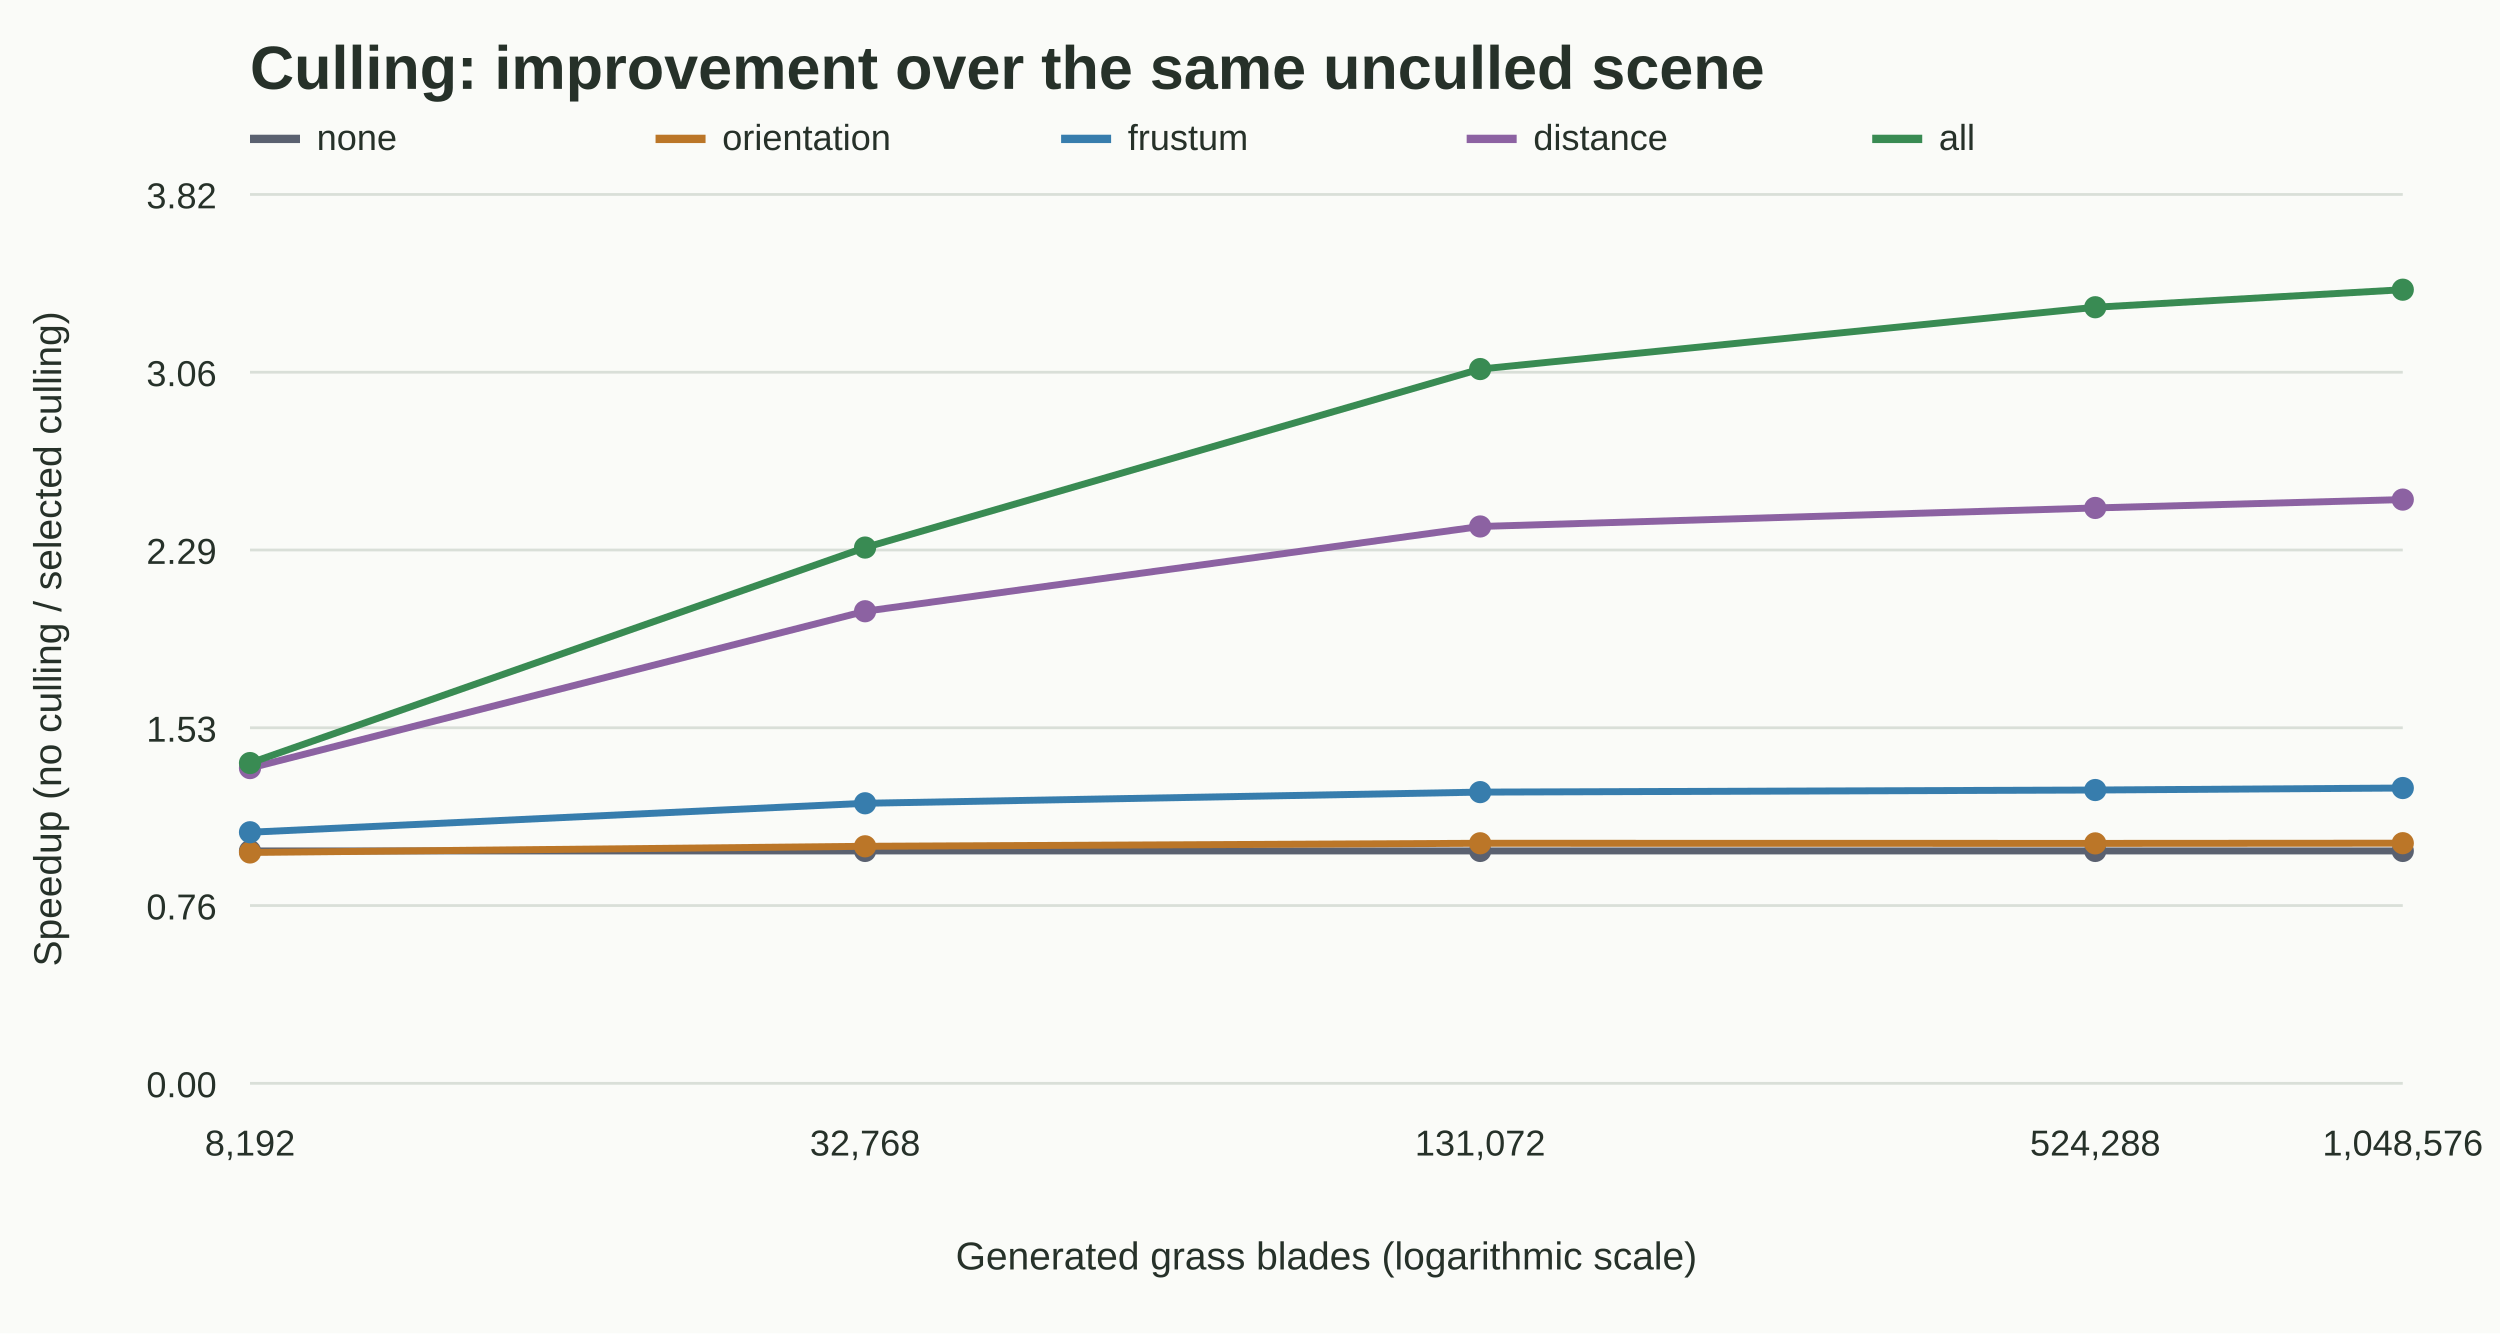
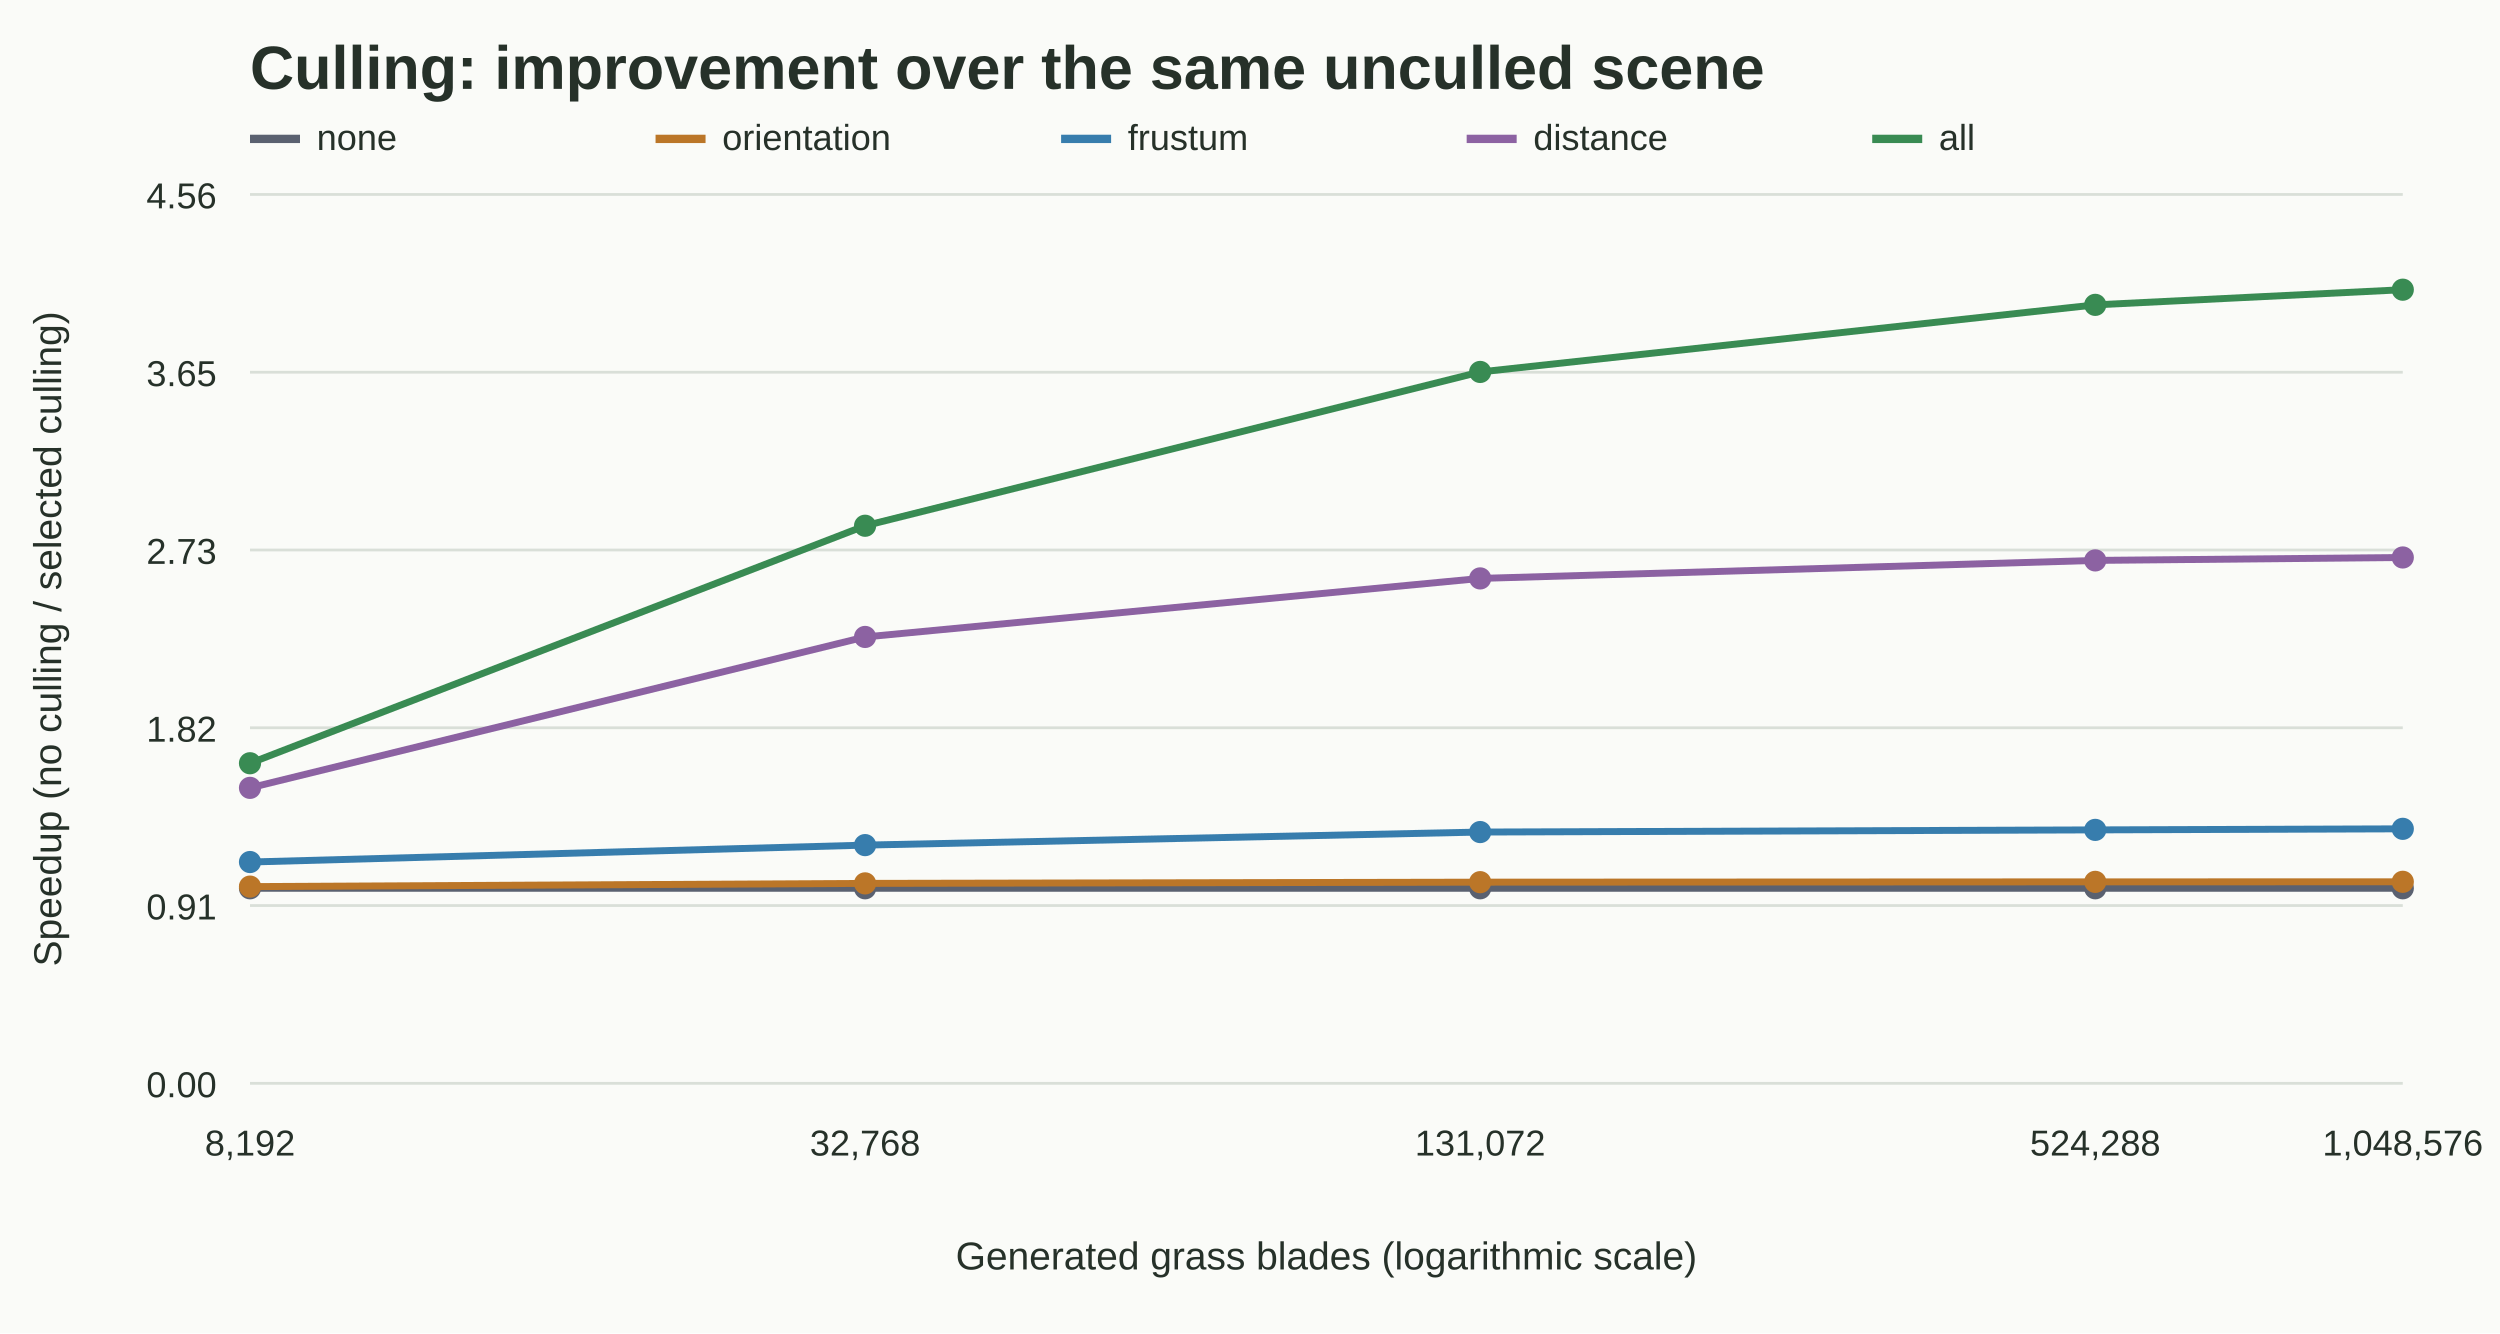
<svg xmlns="http://www.w3.org/2000/svg" viewBox="0 0 900 480" role="img" aria-label="Culling: improvement over the same unculled scene">
  <rect width="100%" height="100%" fill="#fafbf8" />
  <g font-family="Arial,Helvetica,sans-serif" fill="#263129">
    <text x="90" y="32" font-size="22" font-weight="bold">Culling: improvement over the same unculled scene</text>
    <path d="M90,390.0H865" stroke="#d9dfd8" />
    <text x="78" y="395.0" text-anchor="end" font-size="13">0.00</text>
    <path d="M90,326.0H865" stroke="#d9dfd8" />
-     <text x="78" y="331.0" text-anchor="end" font-size="13">0.76</text>
+     <text x="78" y="331.0" text-anchor="end" font-size="13">0.91</text>
    <path d="M90,262.0H865" stroke="#d9dfd8" />
-     <text x="78" y="267.0" text-anchor="end" font-size="13">1.53</text>
+     <text x="78" y="267.0" text-anchor="end" font-size="13">1.82</text>
    <path d="M90,198.0H865" stroke="#d9dfd8" />
-     <text x="78" y="203.0" text-anchor="end" font-size="13">2.29</text>
+     <text x="78" y="203.0" text-anchor="end" font-size="13">2.73</text>
    <path d="M90,134.0H865" stroke="#d9dfd8" />
-     <text x="78" y="139.0" text-anchor="end" font-size="13">3.06</text>
+     <text x="78" y="139.0" text-anchor="end" font-size="13">3.65</text>
    <path d="M90,70.0H865" stroke="#d9dfd8" />
-     <text x="78" y="75.0" text-anchor="end" font-size="13">3.82</text>
+     <text x="78" y="75.0" text-anchor="end" font-size="13">4.56</text>
    <text x="90.0" y="416" text-anchor="middle" font-size="13">8,192</text>
    <text x="311.429" y="416" text-anchor="middle" font-size="13">32,768</text>
    <text x="532.857" y="416" text-anchor="middle" font-size="13">131,072</text>
    <text x="754.286" y="416" text-anchor="middle" font-size="13">524,288</text>
    <text x="865.0" y="416" text-anchor="middle" font-size="13">1,048,576</text>
    <text x="477.5" y="457" text-anchor="middle" font-size="14">Generated grass blades (logarithmic scale)</text>
    <text transform="translate(22,230.0) rotate(-90)" text-anchor="middle" font-size="14">Speedup (no culling / selected culling)</text>
-     <polyline points="90.00,306.34 311.43,306.34 532.86,306.34 754.29,306.34 865.00,306.34" fill="none" stroke="#5a6170" stroke-width="2.5" />
-     <circle cx="90.00" cy="306.34" r="4" fill="#5a6170" />
-     <circle cx="311.43" cy="306.34" r="4" fill="#5a6170" />
-     <circle cx="532.86" cy="306.34" r="4" fill="#5a6170" />
-     <circle cx="754.29" cy="306.34" r="4" fill="#5a6170" />
-     <circle cx="865.00" cy="306.34" r="4" fill="#5a6170" />
+     <polyline points="90.00,319.78 311.43,319.78 532.86,319.78 754.29,319.78 865.00,319.78" fill="none" stroke="#5a6170" stroke-width="2.5" />
+     <circle cx="90.00" cy="319.78" r="4" fill="#5a6170" />
+     <circle cx="311.43" cy="319.78" r="4" fill="#5a6170" />
+     <circle cx="532.86" cy="319.78" r="4" fill="#5a6170" />
+     <circle cx="754.29" cy="319.78" r="4" fill="#5a6170" />
+     <circle cx="865.00" cy="319.78" r="4" fill="#5a6170" />
    <path d="M90,50h18" stroke="#5a6170" stroke-width="3" />
    <text x="114" y="54" font-size="13">none</text>
-     <polyline points="90.00,306.89 311.43,304.67 532.86,303.58 754.29,303.62 865.00,303.55" fill="none" stroke="#bb7628" stroke-width="2.5" />
-     <circle cx="90.00" cy="306.89" r="4" fill="#bb7628" />
-     <circle cx="311.43" cy="304.67" r="4" fill="#bb7628" />
-     <circle cx="532.86" cy="303.58" r="4" fill="#bb7628" />
-     <circle cx="754.29" cy="303.62" r="4" fill="#bb7628" />
-     <circle cx="865.00" cy="303.55" r="4" fill="#bb7628" />
+     <polyline points="90.00,319.18 311.43,318.02 532.86,317.58 754.29,317.47 865.00,317.45" fill="none" stroke="#bb7628" stroke-width="2.5" />
+     <circle cx="90.00" cy="319.18" r="4" fill="#bb7628" />
+     <circle cx="311.43" cy="318.02" r="4" fill="#bb7628" />
+     <circle cx="532.86" cy="317.58" r="4" fill="#bb7628" />
+     <circle cx="754.29" cy="317.47" r="4" fill="#bb7628" />
+     <circle cx="865.00" cy="317.45" r="4" fill="#bb7628" />
    <path d="M236,50h18" stroke="#bb7628" stroke-width="3" />
    <text x="260" y="54" font-size="13">orientation</text>
-     <polyline points="90.00,299.61 311.43,289.18 532.86,285.16 754.29,284.41 865.00,283.69" fill="none" stroke="#377dad" stroke-width="2.5" />
-     <circle cx="90.00" cy="299.61" r="4" fill="#377dad" />
-     <circle cx="311.43" cy="289.18" r="4" fill="#377dad" />
-     <circle cx="532.86" cy="285.16" r="4" fill="#377dad" />
-     <circle cx="754.29" cy="284.41" r="4" fill="#377dad" />
-     <circle cx="865.00" cy="283.69" r="4" fill="#377dad" />
+     <polyline points="90.00,310.33 311.43,304.24 532.86,299.54 754.29,298.76 865.00,298.38" fill="none" stroke="#377dad" stroke-width="2.5" />
+     <circle cx="90.00" cy="310.33" r="4" fill="#377dad" />
+     <circle cx="311.43" cy="304.24" r="4" fill="#377dad" />
+     <circle cx="532.86" cy="299.54" r="4" fill="#377dad" />
+     <circle cx="754.29" cy="298.76" r="4" fill="#377dad" />
+     <circle cx="865.00" cy="298.38" r="4" fill="#377dad" />
    <path d="M382,50h18" stroke="#377dad" stroke-width="3" />
    <text x="406" y="54" font-size="13">frustum</text>
-     <polyline points="90.00,276.51 311.43,220.05 532.86,189.53 754.29,182.86 865.00,179.85" fill="none" stroke="#8c62a2" stroke-width="2.5" />
-     <circle cx="90.00" cy="276.51" r="4" fill="#8c62a2" />
-     <circle cx="311.43" cy="220.05" r="4" fill="#8c62a2" />
-     <circle cx="532.86" cy="189.53" r="4" fill="#8c62a2" />
-     <circle cx="754.29" cy="182.86" r="4" fill="#8c62a2" />
-     <circle cx="865.00" cy="179.85" r="4" fill="#8c62a2" />
+     <polyline points="90.00,283.63 311.43,229.30 532.86,208.23 754.29,201.75 865.00,200.69" fill="none" stroke="#8c62a2" stroke-width="2.5" />
+     <circle cx="90.00" cy="283.63" r="4" fill="#8c62a2" />
+     <circle cx="311.43" cy="229.30" r="4" fill="#8c62a2" />
+     <circle cx="532.86" cy="208.23" r="4" fill="#8c62a2" />
+     <circle cx="754.29" cy="201.75" r="4" fill="#8c62a2" />
+     <circle cx="865.00" cy="200.69" r="4" fill="#8c62a2" />
    <path d="M528,50h18" stroke="#8c62a2" stroke-width="3" />
    <text x="552" y="54" font-size="13">distance</text>
-     <polyline points="90.00,274.70 311.43,197.12 532.86,132.86 754.29,110.61 865.00,104.29" fill="none" stroke="#398b53" stroke-width="2.5" />
-     <circle cx="90.00" cy="274.70" r="4" fill="#398b53" />
-     <circle cx="311.43" cy="197.12" r="4" fill="#398b53" />
-     <circle cx="532.86" cy="132.86" r="4" fill="#398b53" />
-     <circle cx="754.29" cy="110.61" r="4" fill="#398b53" />
+     <polyline points="90.00,274.77 311.43,189.27 532.86,133.90 754.29,109.75 865.00,104.29" fill="none" stroke="#398b53" stroke-width="2.5" />
+     <circle cx="90.00" cy="274.77" r="4" fill="#398b53" />
+     <circle cx="311.43" cy="189.27" r="4" fill="#398b53" />
+     <circle cx="532.86" cy="133.90" r="4" fill="#398b53" />
+     <circle cx="754.29" cy="109.75" r="4" fill="#398b53" />
    <circle cx="865.00" cy="104.29" r="4" fill="#398b53" />
    <path d="M674,50h18" stroke="#398b53" stroke-width="3" />
    <text x="698" y="54" font-size="13">all</text>
  </g>
</svg>
